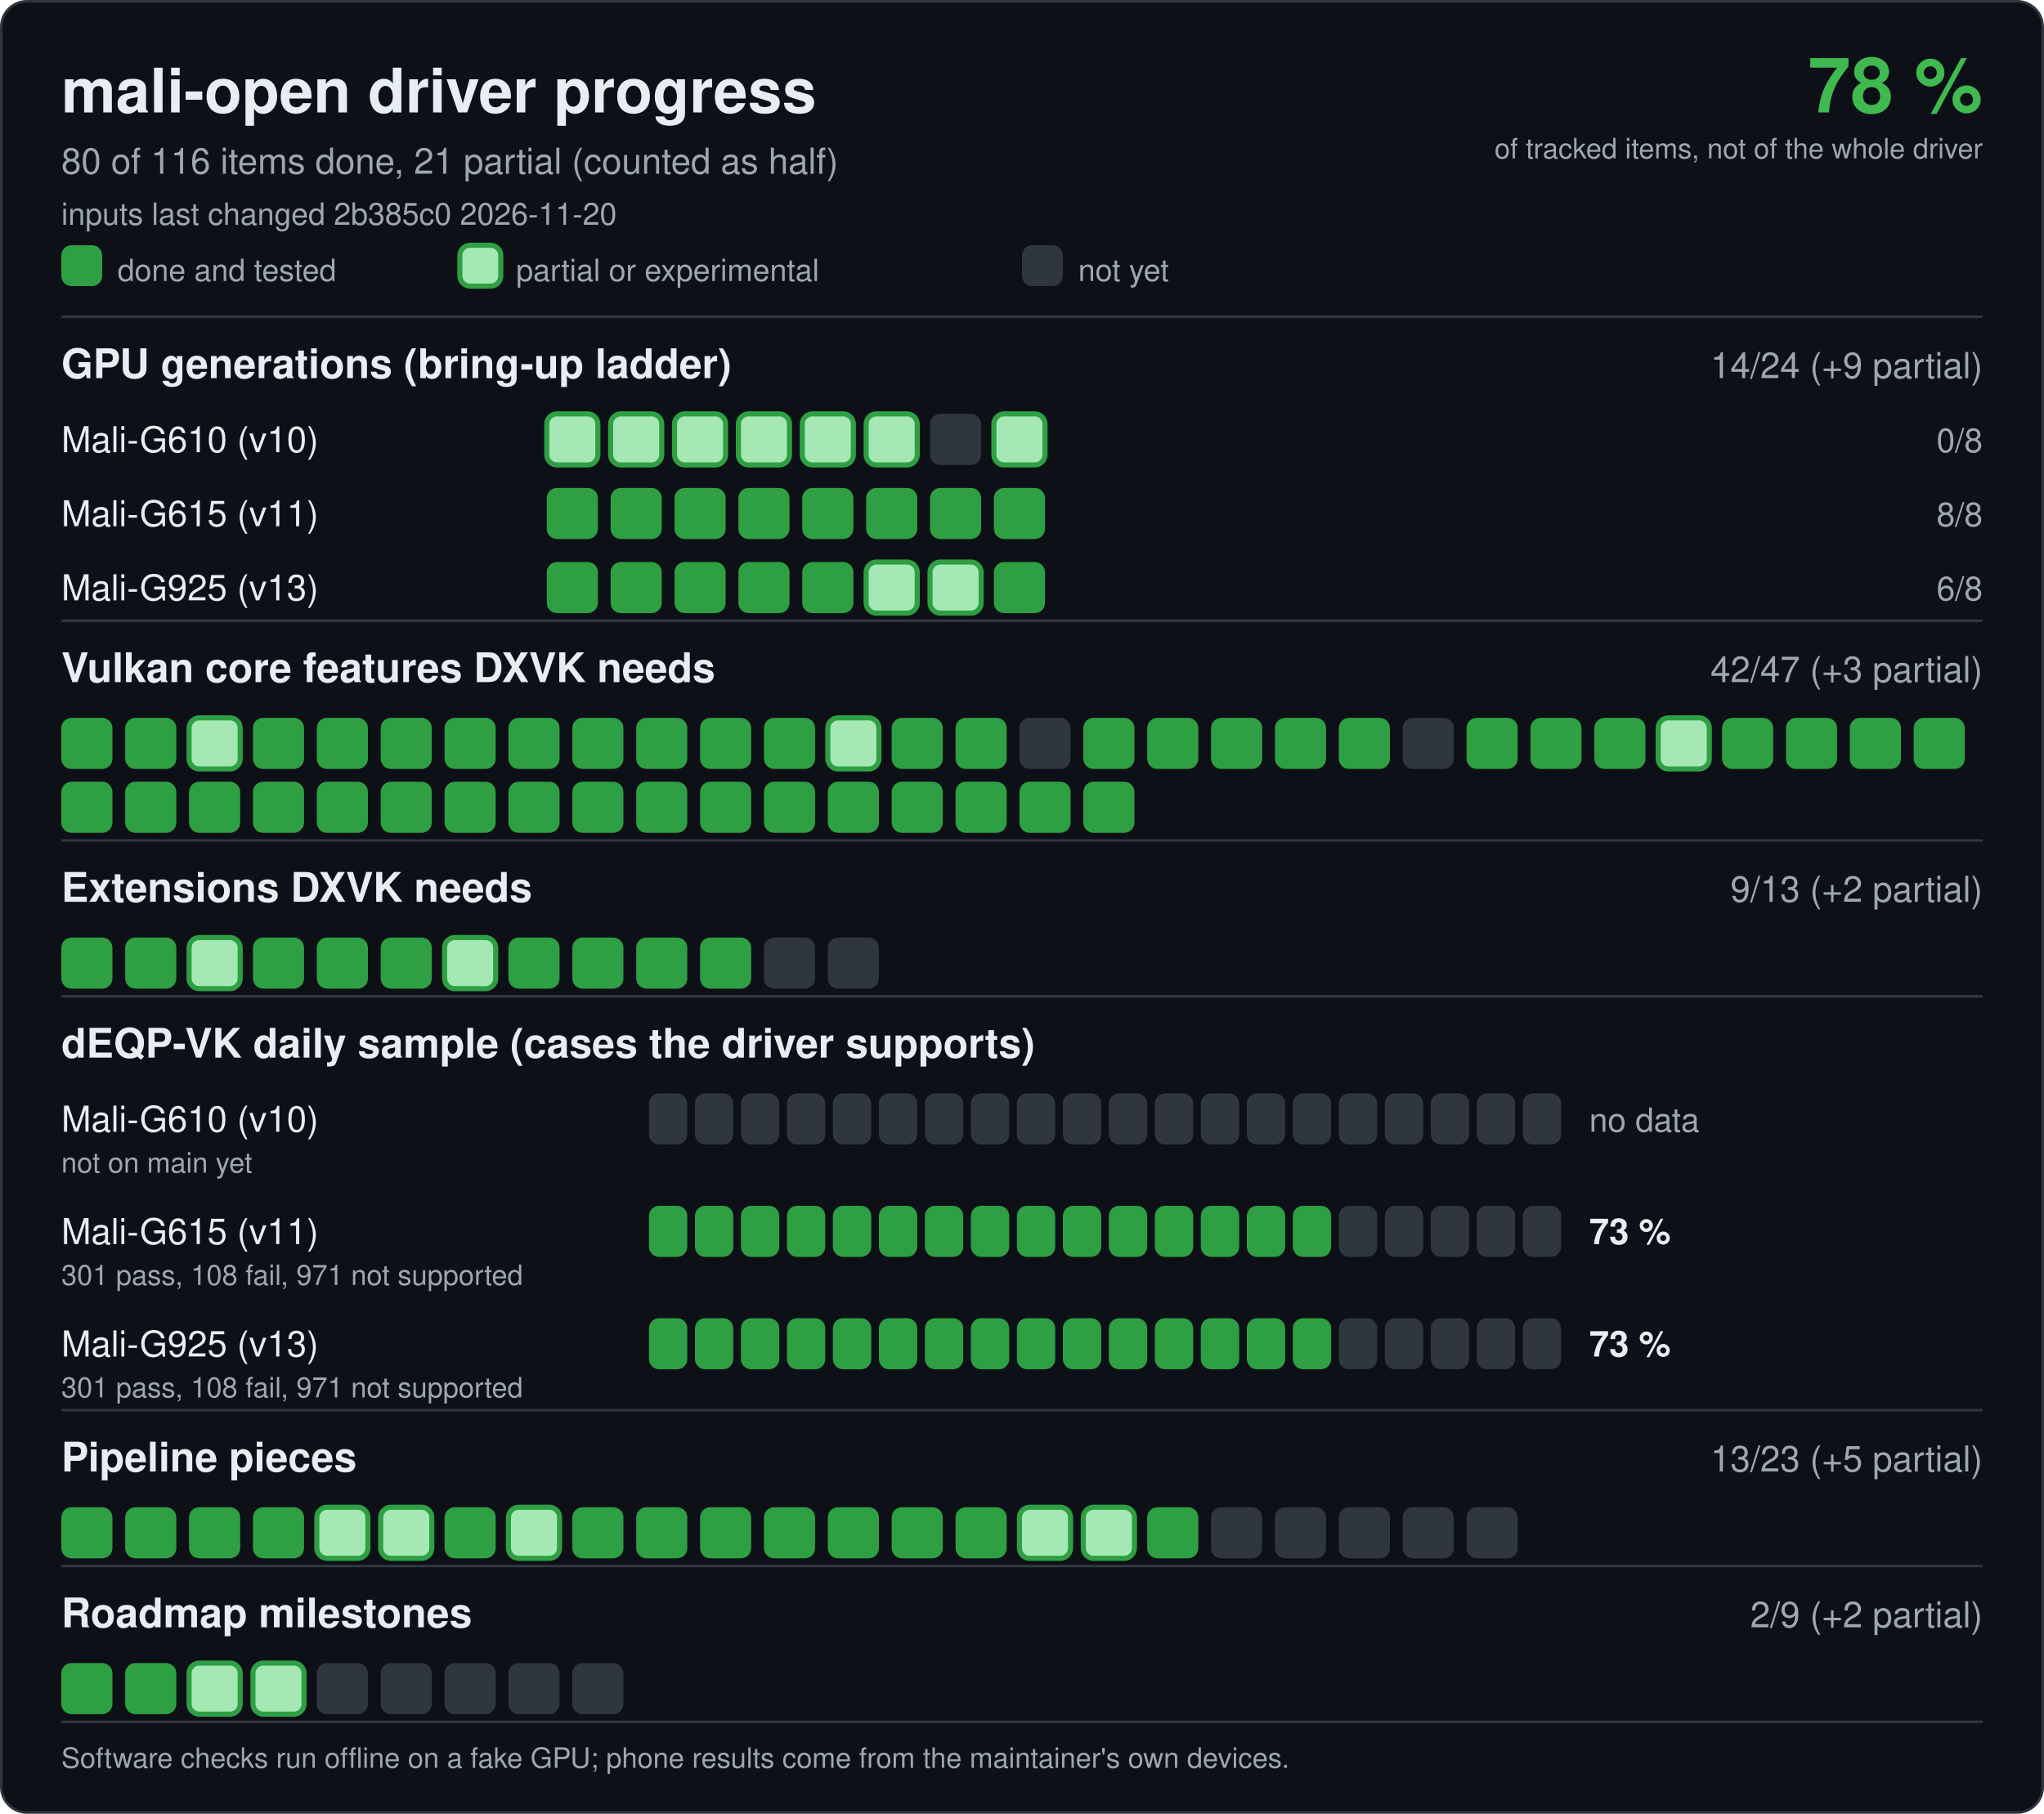
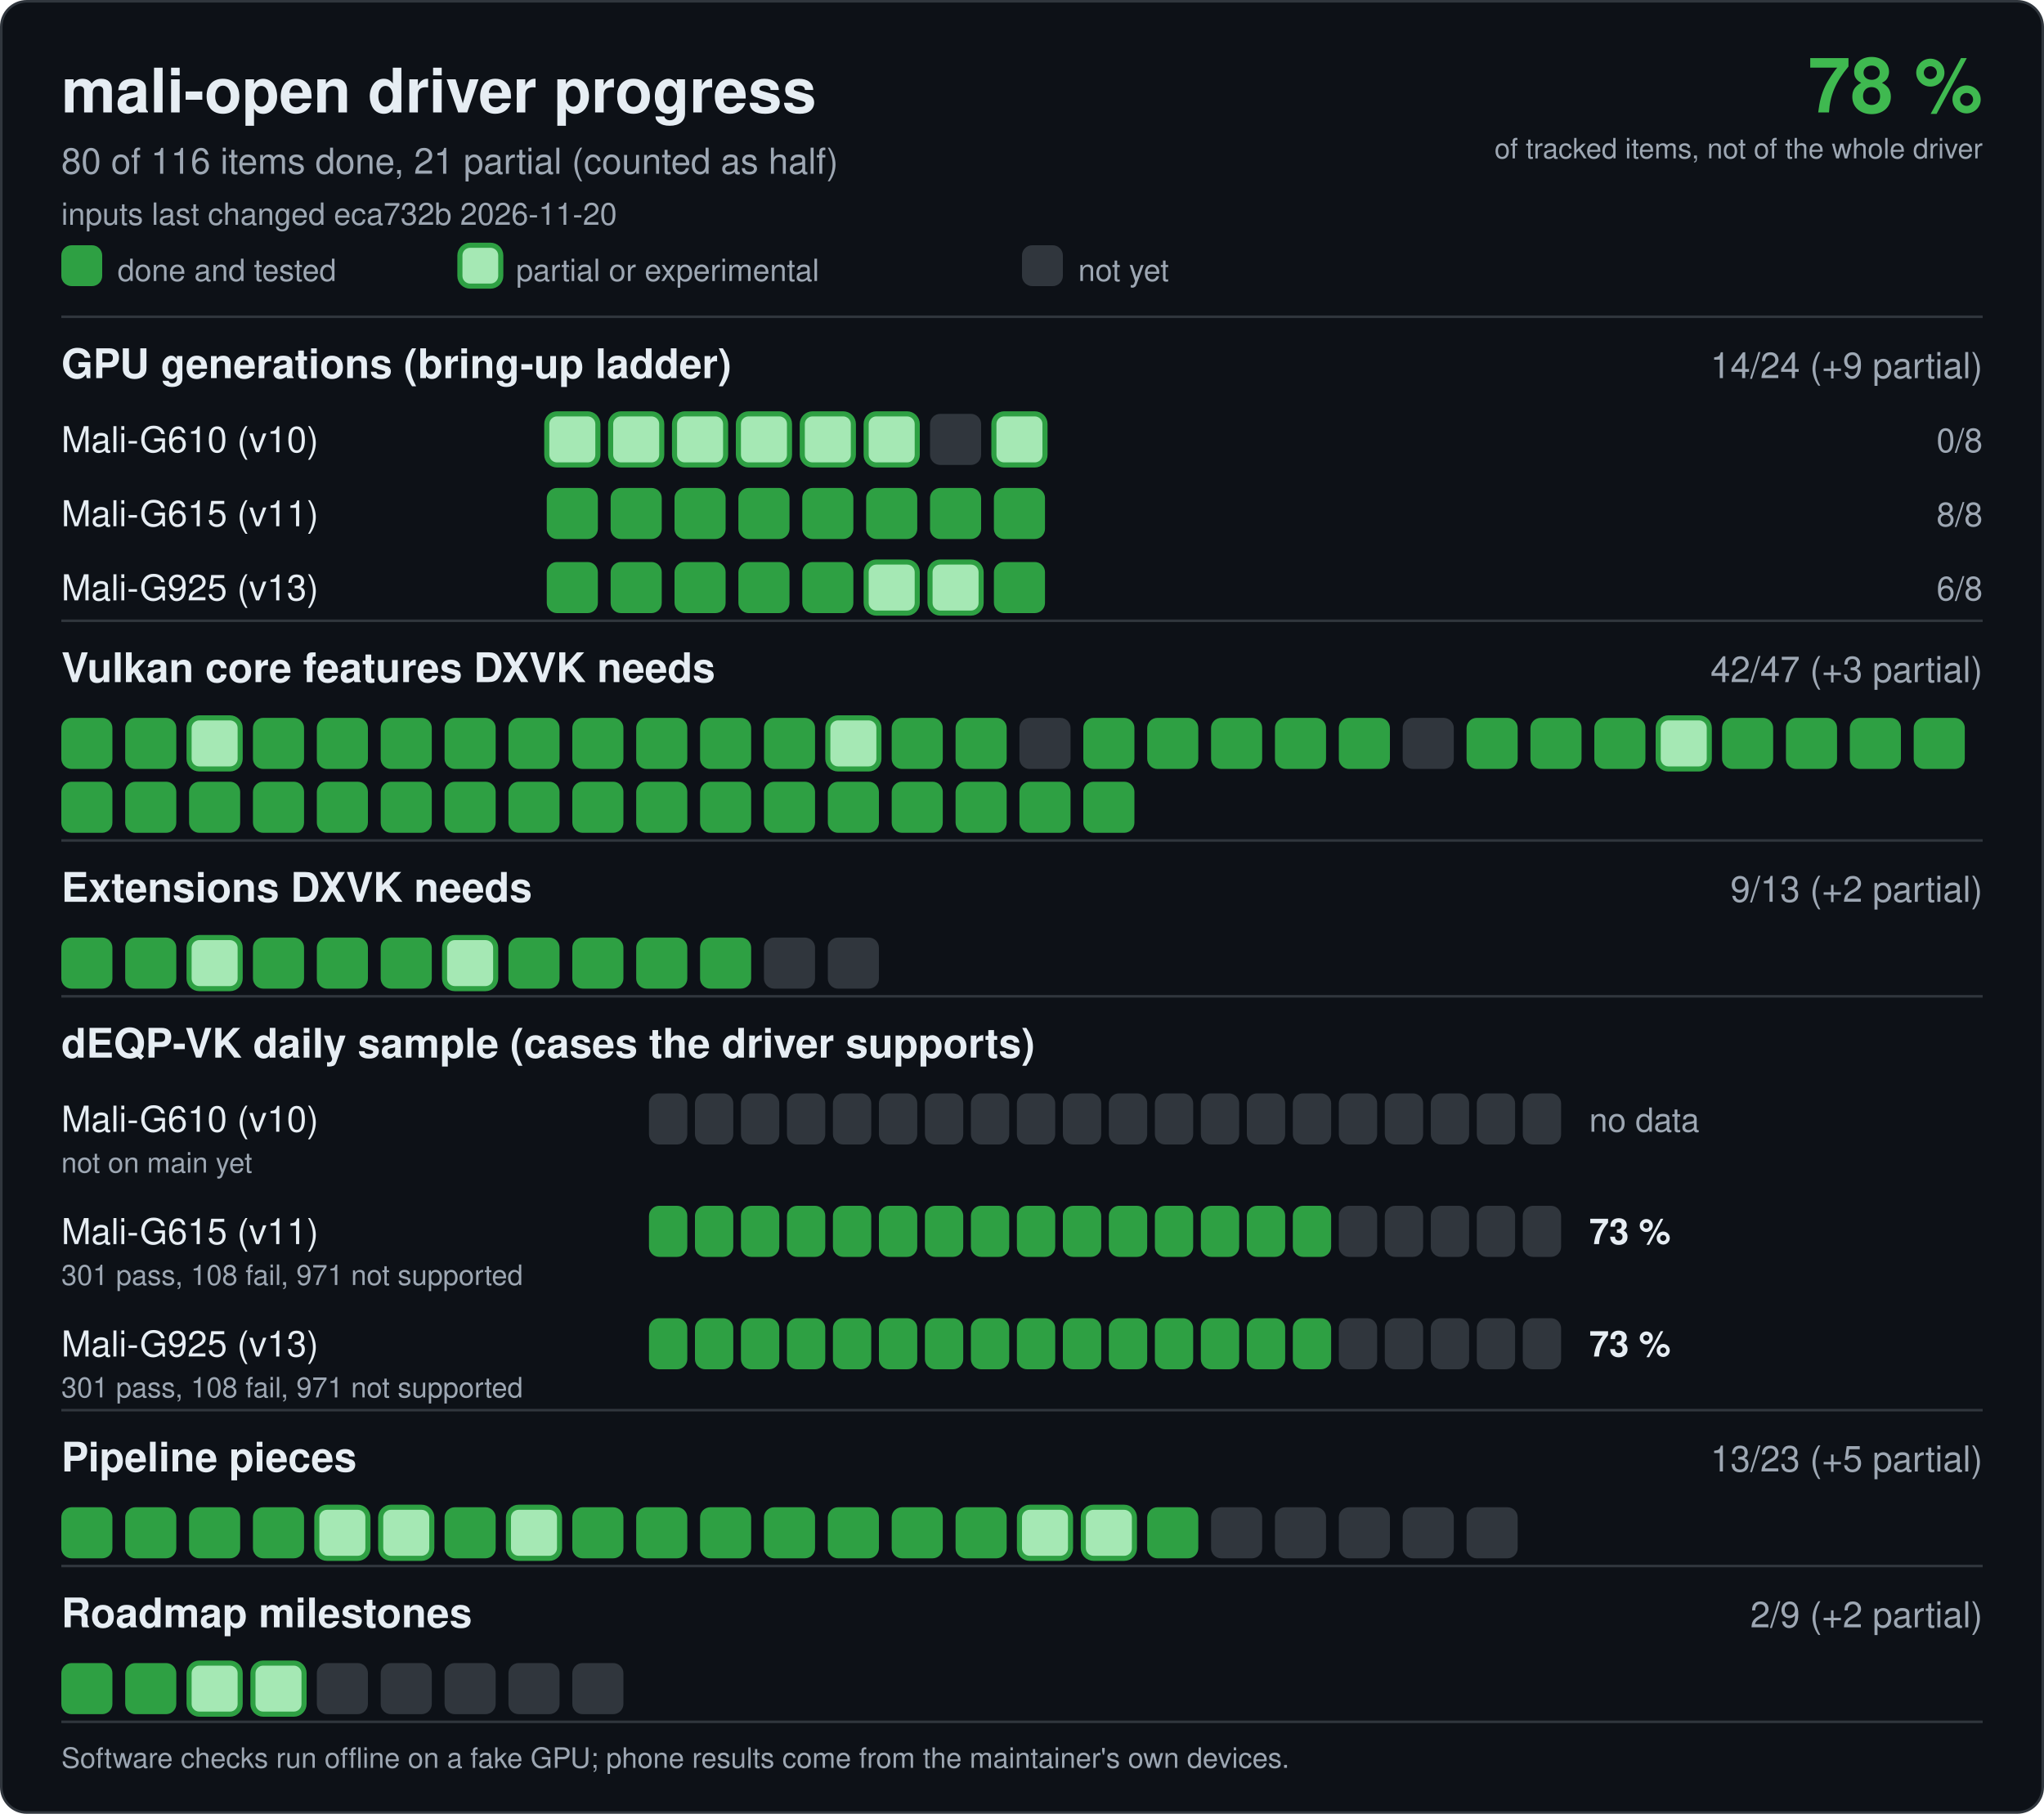
<svg xmlns="http://www.w3.org/2000/svg" width="800" height="710" viewBox="0 0 800 710" font-family="-apple-system,BlinkMacSystemFont,'Segoe UI',Helvetica,Arial,sans-serif" role="img" aria-labelledby="t d">
  <rect x="0.5" y="0.5" width="799" height="709" rx="10" fill="#0d1117" stroke="#30363d" />
  <text x="24" y="44" font-size="24" fill="#e6edf3" font-weight="bold" text-anchor="start">mali-open driver progress</text>
  <text x="776" y="44" font-size="30" fill="#3fb950" font-weight="bold" text-anchor="end">78 %</text>
  <text x="776" y="62" font-size="11" fill="#9da7b3" font-weight="normal" text-anchor="end">of tracked items, not of the whole driver</text>
  <text x="24" y="68" font-size="14" fill="#9da7b3" font-weight="normal" text-anchor="start">80 of 116 items done, 21 partial (counted as half)</text>
-   <text x="24" y="88" font-size="12" fill="#9da7b3">inputs last changed 2b385c0 2026-11-20</text>
+   <text x="24" y="88" font-size="12" fill="#9da7b3">inputs last changed eca732b 2026-11-20</text>
  <rect x="24" y="96" width="16" height="16" rx="4" fill="#2ea043" />
  <text x="46" y="110" font-size="12" fill="#9da7b3" font-weight="normal" text-anchor="start">done and tested</text>
  <rect x="180" y="96" width="16" height="16" rx="4" fill="#a5e8b4" stroke="#2ea043" stroke-width="2" />
  <text x="202" y="110" font-size="12" fill="#9da7b3" font-weight="normal" text-anchor="start">partial or experimental</text>
  <rect x="400" y="96" width="16" height="16" rx="4" fill="#30363d" />
  <text x="422" y="110" font-size="12" fill="#9da7b3" font-weight="normal" text-anchor="start">not yet</text>
  <line x1="24" y1="124" x2="776" y2="124" stroke="#30363d" />
  <text x="24" y="148" font-size="16" fill="#e6edf3" font-weight="bold" text-anchor="start">GPU generations (bring-up ladder)</text>
  <text x="776" y="148" font-size="14" fill="#9da7b3" font-weight="normal" text-anchor="end">14/24 (+9 partial)</text>
  <text x="24" y="177" font-size="14" fill="#e6edf3" font-weight="normal" text-anchor="start">Mali-G610 (v10)</text>
  <rect x="214" y="162" width="20" height="20" rx="4" fill="#a5e8b4" stroke="#2ea043" stroke-width="2" />
  <rect x="239" y="162" width="20" height="20" rx="4" fill="#a5e8b4" stroke="#2ea043" stroke-width="2" />
  <rect x="264" y="162" width="20" height="20" rx="4" fill="#a5e8b4" stroke="#2ea043" stroke-width="2" />
  <rect x="289" y="162" width="20" height="20" rx="4" fill="#a5e8b4" stroke="#2ea043" stroke-width="2" />
  <rect x="314" y="162" width="20" height="20" rx="4" fill="#a5e8b4" stroke="#2ea043" stroke-width="2" />
  <rect x="339" y="162" width="20" height="20" rx="4" fill="#a5e8b4" stroke="#2ea043" stroke-width="2" />
  <rect x="364" y="162" width="20" height="20" rx="4" fill="#30363d" />
  <rect x="389" y="162" width="20" height="20" rx="4" fill="#a5e8b4" stroke="#2ea043" stroke-width="2" />
  <text x="776" y="177" font-size="13" fill="#9da7b3" font-weight="normal" text-anchor="end">0/8</text>
  <text x="24" y="206" font-size="14" fill="#e6edf3" font-weight="normal" text-anchor="start">Mali-G615 (v11)</text>
  <rect x="214" y="191" width="20" height="20" rx="4" fill="#2ea043" />
  <rect x="239" y="191" width="20" height="20" rx="4" fill="#2ea043" />
  <rect x="264" y="191" width="20" height="20" rx="4" fill="#2ea043" />
  <rect x="289" y="191" width="20" height="20" rx="4" fill="#2ea043" />
  <rect x="314" y="191" width="20" height="20" rx="4" fill="#2ea043" />
  <rect x="339" y="191" width="20" height="20" rx="4" fill="#2ea043" />
  <rect x="364" y="191" width="20" height="20" rx="4" fill="#2ea043" />
  <rect x="389" y="191" width="20" height="20" rx="4" fill="#2ea043" />
  <text x="776" y="206" font-size="13" fill="#9da7b3" font-weight="normal" text-anchor="end">8/8</text>
  <text x="24" y="235" font-size="14" fill="#e6edf3" font-weight="normal" text-anchor="start">Mali-G925 (v13)</text>
  <rect x="214" y="220" width="20" height="20" rx="4" fill="#2ea043" />
  <rect x="239" y="220" width="20" height="20" rx="4" fill="#2ea043" />
  <rect x="264" y="220" width="20" height="20" rx="4" fill="#2ea043" />
  <rect x="289" y="220" width="20" height="20" rx="4" fill="#2ea043" />
  <rect x="314" y="220" width="20" height="20" rx="4" fill="#2ea043" />
  <rect x="339" y="220" width="20" height="20" rx="4" fill="#a5e8b4" stroke="#2ea043" stroke-width="2" />
  <rect x="364" y="220" width="20" height="20" rx="4" fill="#a5e8b4" stroke="#2ea043" stroke-width="2" />
  <rect x="389" y="220" width="20" height="20" rx="4" fill="#2ea043" />
  <text x="776" y="235" font-size="13" fill="#9da7b3" font-weight="normal" text-anchor="end">6/8</text>
  <line x1="24" y1="243" x2="776" y2="243" stroke="#30363d" />
  <text x="24" y="267" font-size="16" fill="#e6edf3" font-weight="bold" text-anchor="start">Vulkan core features DXVK needs</text>
  <text x="776" y="267" font-size="14" fill="#9da7b3" font-weight="normal" text-anchor="end">42/47 (+3 partial)</text>
  <rect x="24" y="281" width="20" height="20" rx="4" fill="#2ea043" />
  <rect x="49" y="281" width="20" height="20" rx="4" fill="#2ea043" />
  <rect x="74" y="281" width="20" height="20" rx="4" fill="#a5e8b4" stroke="#2ea043" stroke-width="2" />
  <rect x="99" y="281" width="20" height="20" rx="4" fill="#2ea043" />
  <rect x="124" y="281" width="20" height="20" rx="4" fill="#2ea043" />
  <rect x="149" y="281" width="20" height="20" rx="4" fill="#2ea043" />
  <rect x="174" y="281" width="20" height="20" rx="4" fill="#2ea043" />
  <rect x="199" y="281" width="20" height="20" rx="4" fill="#2ea043" />
  <rect x="224" y="281" width="20" height="20" rx="4" fill="#2ea043" />
  <rect x="249" y="281" width="20" height="20" rx="4" fill="#2ea043" />
  <rect x="274" y="281" width="20" height="20" rx="4" fill="#2ea043" />
  <rect x="299" y="281" width="20" height="20" rx="4" fill="#2ea043" />
  <rect x="324" y="281" width="20" height="20" rx="4" fill="#a5e8b4" stroke="#2ea043" stroke-width="2" />
  <rect x="349" y="281" width="20" height="20" rx="4" fill="#2ea043" />
  <rect x="374" y="281" width="20" height="20" rx="4" fill="#2ea043" />
  <rect x="399" y="281" width="20" height="20" rx="4" fill="#30363d" />
  <rect x="424" y="281" width="20" height="20" rx="4" fill="#2ea043" />
  <rect x="449" y="281" width="20" height="20" rx="4" fill="#2ea043" />
  <rect x="474" y="281" width="20" height="20" rx="4" fill="#2ea043" />
  <rect x="499" y="281" width="20" height="20" rx="4" fill="#2ea043" />
  <rect x="524" y="281" width="20" height="20" rx="4" fill="#2ea043" />
  <rect x="549" y="281" width="20" height="20" rx="4" fill="#30363d" />
  <rect x="574" y="281" width="20" height="20" rx="4" fill="#2ea043" />
  <rect x="599" y="281" width="20" height="20" rx="4" fill="#2ea043" />
  <rect x="624" y="281" width="20" height="20" rx="4" fill="#2ea043" />
  <rect x="649" y="281" width="20" height="20" rx="4" fill="#a5e8b4" stroke="#2ea043" stroke-width="2" />
  <rect x="674" y="281" width="20" height="20" rx="4" fill="#2ea043" />
  <rect x="699" y="281" width="20" height="20" rx="4" fill="#2ea043" />
  <rect x="724" y="281" width="20" height="20" rx="4" fill="#2ea043" />
  <rect x="749" y="281" width="20" height="20" rx="4" fill="#2ea043" />
  <rect x="24" y="306" width="20" height="20" rx="4" fill="#2ea043" />
  <rect x="49" y="306" width="20" height="20" rx="4" fill="#2ea043" />
  <rect x="74" y="306" width="20" height="20" rx="4" fill="#2ea043" />
  <rect x="99" y="306" width="20" height="20" rx="4" fill="#2ea043" />
  <rect x="124" y="306" width="20" height="20" rx="4" fill="#2ea043" />
  <rect x="149" y="306" width="20" height="20" rx="4" fill="#2ea043" />
  <rect x="174" y="306" width="20" height="20" rx="4" fill="#2ea043" />
  <rect x="199" y="306" width="20" height="20" rx="4" fill="#2ea043" />
  <rect x="224" y="306" width="20" height="20" rx="4" fill="#2ea043" />
  <rect x="249" y="306" width="20" height="20" rx="4" fill="#2ea043" />
  <rect x="274" y="306" width="20" height="20" rx="4" fill="#2ea043" />
  <rect x="299" y="306" width="20" height="20" rx="4" fill="#2ea043" />
  <rect x="324" y="306" width="20" height="20" rx="4" fill="#2ea043" />
  <rect x="349" y="306" width="20" height="20" rx="4" fill="#2ea043" />
  <rect x="374" y="306" width="20" height="20" rx="4" fill="#2ea043" />
  <rect x="399" y="306" width="20" height="20" rx="4" fill="#2ea043" />
  <rect x="424" y="306" width="20" height="20" rx="4" fill="#2ea043" />
  <line x1="24" y1="329" x2="776" y2="329" stroke="#30363d" />
  <text x="24" y="353" font-size="16" fill="#e6edf3" font-weight="bold" text-anchor="start">Extensions DXVK needs</text>
  <text x="776" y="353" font-size="14" fill="#9da7b3" font-weight="normal" text-anchor="end">9/13 (+2 partial)</text>
  <rect x="24" y="367" width="20" height="20" rx="4" fill="#2ea043" />
  <rect x="49" y="367" width="20" height="20" rx="4" fill="#2ea043" />
  <rect x="74" y="367" width="20" height="20" rx="4" fill="#a5e8b4" stroke="#2ea043" stroke-width="2" />
  <rect x="99" y="367" width="20" height="20" rx="4" fill="#2ea043" />
  <rect x="124" y="367" width="20" height="20" rx="4" fill="#2ea043" />
  <rect x="149" y="367" width="20" height="20" rx="4" fill="#2ea043" />
  <rect x="174" y="367" width="20" height="20" rx="4" fill="#a5e8b4" stroke="#2ea043" stroke-width="2" />
  <rect x="199" y="367" width="20" height="20" rx="4" fill="#2ea043" />
  <rect x="224" y="367" width="20" height="20" rx="4" fill="#2ea043" />
  <rect x="249" y="367" width="20" height="20" rx="4" fill="#2ea043" />
  <rect x="274" y="367" width="20" height="20" rx="4" fill="#2ea043" />
  <rect x="299" y="367" width="20" height="20" rx="4" fill="#30363d" />
  <rect x="324" y="367" width="20" height="20" rx="4" fill="#30363d" />
  <line x1="24" y1="390" x2="776" y2="390" stroke="#30363d" />
  <text x="24" y="414" font-size="16" fill="#e6edf3" font-weight="bold" text-anchor="start">dEQP-VK daily sample (cases the driver supports)</text>
  <text x="24" y="443" font-size="14" fill="#e6edf3" font-weight="normal" text-anchor="start">Mali-G610 (v10)</text>
  <rect x="254" y="428" width="15" height="20" rx="4" fill="#30363d" />
  <rect x="272" y="428" width="15" height="20" rx="4" fill="#30363d" />
  <rect x="290" y="428" width="15" height="20" rx="4" fill="#30363d" />
  <rect x="308" y="428" width="15" height="20" rx="4" fill="#30363d" />
  <rect x="326" y="428" width="15" height="20" rx="4" fill="#30363d" />
  <rect x="344" y="428" width="15" height="20" rx="4" fill="#30363d" />
  <rect x="362" y="428" width="15" height="20" rx="4" fill="#30363d" />
  <rect x="380" y="428" width="15" height="20" rx="4" fill="#30363d" />
  <rect x="398" y="428" width="15" height="20" rx="4" fill="#30363d" />
  <rect x="416" y="428" width="15" height="20" rx="4" fill="#30363d" />
  <rect x="434" y="428" width="15" height="20" rx="4" fill="#30363d" />
  <rect x="452" y="428" width="15" height="20" rx="4" fill="#30363d" />
  <rect x="470" y="428" width="15" height="20" rx="4" fill="#30363d" />
  <rect x="488" y="428" width="15" height="20" rx="4" fill="#30363d" />
  <rect x="506" y="428" width="15" height="20" rx="4" fill="#30363d" />
  <rect x="524" y="428" width="15" height="20" rx="4" fill="#30363d" />
  <rect x="542" y="428" width="15" height="20" rx="4" fill="#30363d" />
  <rect x="560" y="428" width="15" height="20" rx="4" fill="#30363d" />
  <rect x="578" y="428" width="15" height="20" rx="4" fill="#30363d" />
  <rect x="596" y="428" width="15" height="20" rx="4" fill="#30363d" />
  <text x="622" y="443" font-size="13" fill="#9da7b3" font-weight="normal" text-anchor="start">no data</text>
  <text x="24" y="459" font-size="11" fill="#9da7b3" font-weight="normal" text-anchor="start">not on main yet</text>
  <text x="24" y="487" font-size="14" fill="#e6edf3" font-weight="normal" text-anchor="start">Mali-G615 (v11)</text>
  <rect x="254" y="472" width="15" height="20" rx="4" fill="#2ea043" />
  <rect x="272" y="472" width="15" height="20" rx="4" fill="#2ea043" />
  <rect x="290" y="472" width="15" height="20" rx="4" fill="#2ea043" />
  <rect x="308" y="472" width="15" height="20" rx="4" fill="#2ea043" />
  <rect x="326" y="472" width="15" height="20" rx="4" fill="#2ea043" />
  <rect x="344" y="472" width="15" height="20" rx="4" fill="#2ea043" />
  <rect x="362" y="472" width="15" height="20" rx="4" fill="#2ea043" />
  <rect x="380" y="472" width="15" height="20" rx="4" fill="#2ea043" />
  <rect x="398" y="472" width="15" height="20" rx="4" fill="#2ea043" />
  <rect x="416" y="472" width="15" height="20" rx="4" fill="#2ea043" />
  <rect x="434" y="472" width="15" height="20" rx="4" fill="#2ea043" />
  <rect x="452" y="472" width="15" height="20" rx="4" fill="#2ea043" />
  <rect x="470" y="472" width="15" height="20" rx="4" fill="#2ea043" />
  <rect x="488" y="472" width="15" height="20" rx="4" fill="#2ea043" />
  <rect x="506" y="472" width="15" height="20" rx="4" fill="#2ea043" />
  <rect x="524" y="472" width="15" height="20" rx="4" fill="#30363d" />
  <rect x="542" y="472" width="15" height="20" rx="4" fill="#30363d" />
  <rect x="560" y="472" width="15" height="20" rx="4" fill="#30363d" />
  <rect x="578" y="472" width="15" height="20" rx="4" fill="#30363d" />
  <rect x="596" y="472" width="15" height="20" rx="4" fill="#30363d" />
  <text x="622" y="487" font-size="14" fill="#e6edf3" font-weight="bold" text-anchor="start">73 %</text>
  <text x="24" y="503" font-size="11" fill="#9da7b3" font-weight="normal" text-anchor="start">301 pass, 108 fail, 971 not supported</text>
  <text x="24" y="531" font-size="14" fill="#e6edf3" font-weight="normal" text-anchor="start">Mali-G925 (v13)</text>
  <rect x="254" y="516" width="15" height="20" rx="4" fill="#2ea043" />
  <rect x="272" y="516" width="15" height="20" rx="4" fill="#2ea043" />
  <rect x="290" y="516" width="15" height="20" rx="4" fill="#2ea043" />
  <rect x="308" y="516" width="15" height="20" rx="4" fill="#2ea043" />
  <rect x="326" y="516" width="15" height="20" rx="4" fill="#2ea043" />
  <rect x="344" y="516" width="15" height="20" rx="4" fill="#2ea043" />
  <rect x="362" y="516" width="15" height="20" rx="4" fill="#2ea043" />
  <rect x="380" y="516" width="15" height="20" rx="4" fill="#2ea043" />
  <rect x="398" y="516" width="15" height="20" rx="4" fill="#2ea043" />
  <rect x="416" y="516" width="15" height="20" rx="4" fill="#2ea043" />
  <rect x="434" y="516" width="15" height="20" rx="4" fill="#2ea043" />
  <rect x="452" y="516" width="15" height="20" rx="4" fill="#2ea043" />
  <rect x="470" y="516" width="15" height="20" rx="4" fill="#2ea043" />
  <rect x="488" y="516" width="15" height="20" rx="4" fill="#2ea043" />
  <rect x="506" y="516" width="15" height="20" rx="4" fill="#2ea043" />
  <rect x="524" y="516" width="15" height="20" rx="4" fill="#30363d" />
  <rect x="542" y="516" width="15" height="20" rx="4" fill="#30363d" />
  <rect x="560" y="516" width="15" height="20" rx="4" fill="#30363d" />
  <rect x="578" y="516" width="15" height="20" rx="4" fill="#30363d" />
  <rect x="596" y="516" width="15" height="20" rx="4" fill="#30363d" />
  <text x="622" y="531" font-size="14" fill="#e6edf3" font-weight="bold" text-anchor="start">73 %</text>
  <text x="24" y="547" font-size="11" fill="#9da7b3" font-weight="normal" text-anchor="start">301 pass, 108 fail, 971 not supported</text>
  <line x1="24" y1="552" x2="776" y2="552" stroke="#30363d" />
  <text x="24" y="576" font-size="16" fill="#e6edf3" font-weight="bold" text-anchor="start">Pipeline pieces</text>
  <text x="776" y="576" font-size="14" fill="#9da7b3" font-weight="normal" text-anchor="end">13/23 (+5 partial)</text>
  <rect x="24" y="590" width="20" height="20" rx="4" fill="#2ea043" />
  <rect x="49" y="590" width="20" height="20" rx="4" fill="#2ea043" />
  <rect x="74" y="590" width="20" height="20" rx="4" fill="#2ea043" />
  <rect x="99" y="590" width="20" height="20" rx="4" fill="#2ea043" />
  <rect x="124" y="590" width="20" height="20" rx="4" fill="#a5e8b4" stroke="#2ea043" stroke-width="2" />
  <rect x="149" y="590" width="20" height="20" rx="4" fill="#a5e8b4" stroke="#2ea043" stroke-width="2" />
  <rect x="174" y="590" width="20" height="20" rx="4" fill="#2ea043" />
  <rect x="199" y="590" width="20" height="20" rx="4" fill="#a5e8b4" stroke="#2ea043" stroke-width="2" />
  <rect x="224" y="590" width="20" height="20" rx="4" fill="#2ea043" />
  <rect x="249" y="590" width="20" height="20" rx="4" fill="#2ea043" />
  <rect x="274" y="590" width="20" height="20" rx="4" fill="#2ea043" />
  <rect x="299" y="590" width="20" height="20" rx="4" fill="#2ea043" />
  <rect x="324" y="590" width="20" height="20" rx="4" fill="#2ea043" />
  <rect x="349" y="590" width="20" height="20" rx="4" fill="#2ea043" />
  <rect x="374" y="590" width="20" height="20" rx="4" fill="#2ea043" />
  <rect x="399" y="590" width="20" height="20" rx="4" fill="#a5e8b4" stroke="#2ea043" stroke-width="2" />
  <rect x="424" y="590" width="20" height="20" rx="4" fill="#a5e8b4" stroke="#2ea043" stroke-width="2" />
  <rect x="449" y="590" width="20" height="20" rx="4" fill="#2ea043" />
  <rect x="474" y="590" width="20" height="20" rx="4" fill="#30363d" />
  <rect x="499" y="590" width="20" height="20" rx="4" fill="#30363d" />
  <rect x="524" y="590" width="20" height="20" rx="4" fill="#30363d" />
  <rect x="549" y="590" width="20" height="20" rx="4" fill="#30363d" />
  <rect x="574" y="590" width="20" height="20" rx="4" fill="#30363d" />
  <line x1="24" y1="613" x2="776" y2="613" stroke="#30363d" />
  <text x="24" y="637" font-size="16" fill="#e6edf3" font-weight="bold" text-anchor="start">Roadmap milestones</text>
  <text x="776" y="637" font-size="14" fill="#9da7b3" font-weight="normal" text-anchor="end">2/9 (+2 partial)</text>
  <rect x="24" y="651" width="20" height="20" rx="4" fill="#2ea043" />
  <rect x="49" y="651" width="20" height="20" rx="4" fill="#2ea043" />
  <rect x="74" y="651" width="20" height="20" rx="4" fill="#a5e8b4" stroke="#2ea043" stroke-width="2" />
  <rect x="99" y="651" width="20" height="20" rx="4" fill="#a5e8b4" stroke="#2ea043" stroke-width="2" />
  <rect x="124" y="651" width="20" height="20" rx="4" fill="#30363d" />
  <rect x="149" y="651" width="20" height="20" rx="4" fill="#30363d" />
  <rect x="174" y="651" width="20" height="20" rx="4" fill="#30363d" />
  <rect x="199" y="651" width="20" height="20" rx="4" fill="#30363d" />
  <rect x="224" y="651" width="20" height="20" rx="4" fill="#30363d" />
  <line x1="24" y1="674" x2="776" y2="674" stroke="#30363d" />
  <text x="24" y="692" font-size="11" fill="#9da7b3" font-weight="normal" text-anchor="start">Software checks run offline on a fake GPU; phone results come from the maintainer's own devices.</text>
</svg>
